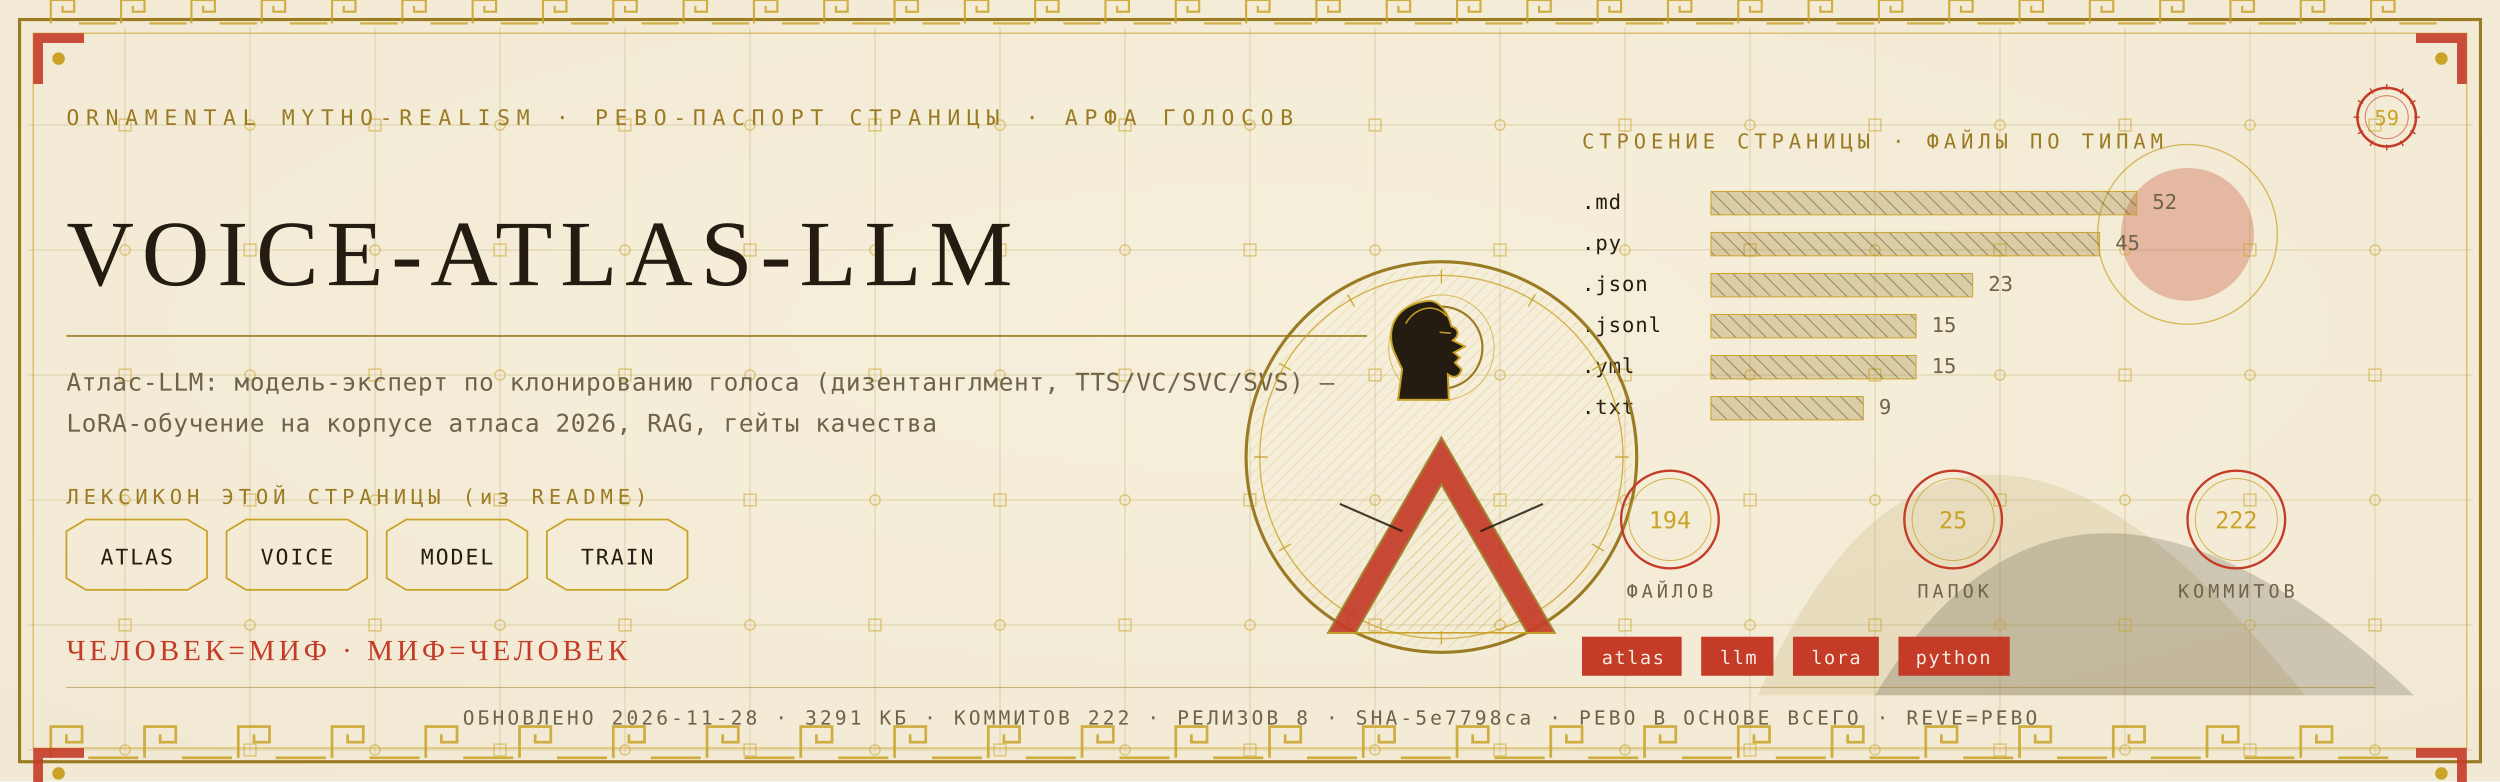
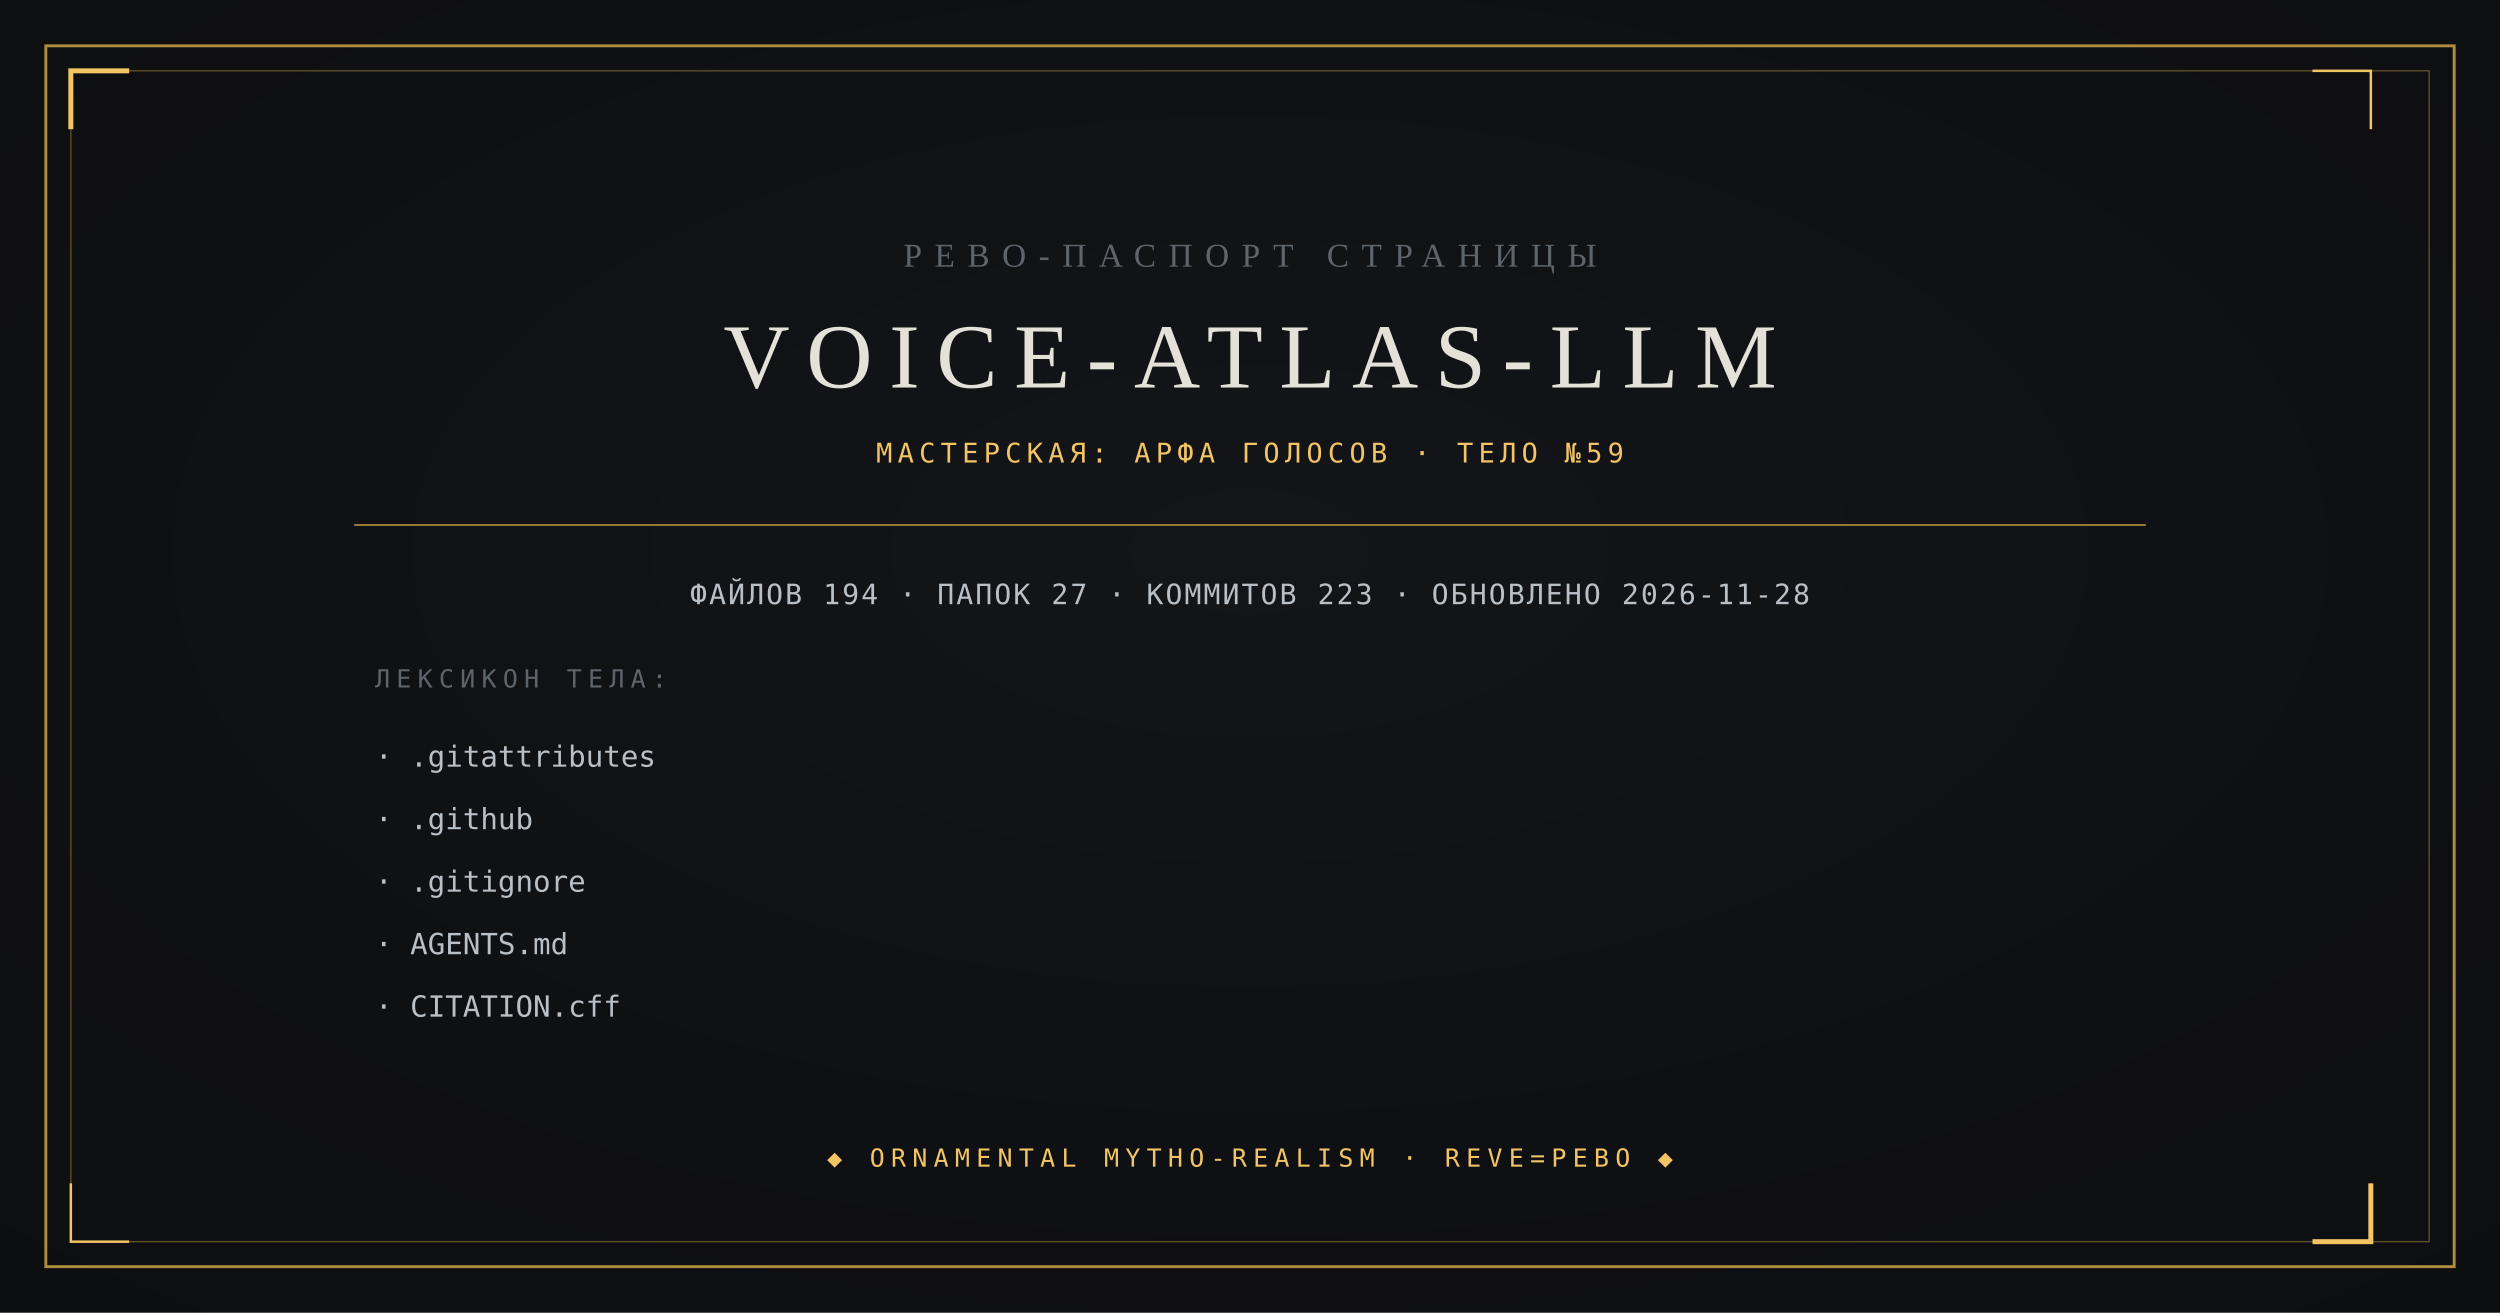
- <svg xmlns="http://www.w3.org/2000/svg" viewBox="0 0 1280 400" width="1280" height="400">
-   <defs>
-     <radialGradient id="rp59" cx="0.5" cy="0.42" r="1.1">
-       <stop offset="0" stop-color="#F6EFDC" />
-       <stop offset="1" stop-color="#EFE6CF" />
-     </radialGradient>
-     <pattern id="hatchm" width="4.2" height="4.2" patternUnits="userSpaceOnUse" patternTransform="rotate(45)">
-       <rect width="4.2" height="4.2" fill="none" />
-       <line x1="0" y1="0" x2="0" y2="4.2" stroke="#C9A227" stroke-width="0.5" />
-     </pattern>
-     <pattern id="hatchv" width="5.5" height="5.5" patternUnits="userSpaceOnUse" patternTransform="rotate(-45)">
-       <rect width="5.5" height="5.5" fill="none" />
-       <line x1="0" y1="0" x2="0" y2="5.5" stroke="#241C10" stroke-width="0.5" />
-     </pattern>
-   </defs>
-   <rect width="1280" height="400" fill="#EFE6CF" />
-   <rect width="1280" height="400" fill="url(#rp59)" opacity="0.94" />
-   <path d="M 900 356 Q 1000 130 1180 356 Z" fill="#9A7B23" opacity="0.14" />
-   <path d="M 960 356 Q 1060 190 1236 356 Z" fill="#241C10" opacity="0.18" />
-   <circle cx="1120" cy="120" r="34" fill="#C43B27" opacity="0.30" />
-   <circle cx="1120" cy="120" r="46" fill="none" stroke="#C9A227" stroke-width="0.7" opacity="0.7" />
-   <g stroke="#9A7B23" stroke-width="0.45" opacity="0.30">
-     <line x1="64" y1="14" x2="64" y2="386" />
-     <line x1="128" y1="14" x2="128" y2="386" />
-     <line x1="192" y1="14" x2="192" y2="386" />
-     <line x1="256" y1="14" x2="256" y2="386" />
-     <line x1="320" y1="14" x2="320" y2="386" />
-     <line x1="384" y1="14" x2="384" y2="386" />
-     <line x1="448" y1="14" x2="448" y2="386" />
-     <line x1="512" y1="14" x2="512" y2="386" />
-     <line x1="576" y1="14" x2="576" y2="386" />
-     <line x1="640" y1="14" x2="640" y2="386" />
-     <line x1="704" y1="14" x2="704" y2="386" />
-     <line x1="768" y1="14" x2="768" y2="386" />
-     <line x1="832" y1="14" x2="832" y2="386" />
-     <line x1="896" y1="14" x2="896" y2="386" />
-     <line x1="960" y1="14" x2="960" y2="386" />
-     <line x1="1024" y1="14" x2="1024" y2="386" />
-     <line x1="1088" y1="14" x2="1088" y2="386" />
-     <line x1="1152" y1="14" x2="1152" y2="386" />
-     <line x1="1216" y1="14" x2="1216" y2="386" />
-     <line x1="14" y1="64" x2="1266" y2="64" />
-     <line x1="14" y1="128" x2="1266" y2="128" />
-     <line x1="14" y1="192" x2="1266" y2="192" />
-     <line x1="14" y1="256" x2="1266" y2="256" />
-     <line x1="14" y1="320" x2="1266" y2="320" />
-     <line x1="14" y1="384" x2="1266" y2="384" />
-   </g>
-   <g fill="none" stroke="#C9A227" stroke-width="0.8" opacity="0.5">
-     <rect x="61" y="61" width="6" height="6" />
-     <circle cx="64" cy="128" r="2.6" />
-     <rect x="61" y="189" width="6" height="6" />
-     <circle cx="64" cy="256" r="2.6" />
-     <rect x="61" y="317" width="6" height="6" />
-     <circle cx="64" cy="384" r="2.6" />
-     <circle cx="128" cy="64" r="2.6" />
-     <rect x="125" y="125" width="6" height="6" />
-     <circle cx="128" cy="192" r="2.6" />
-     <rect x="125" y="253" width="6" height="6" />
-     <circle cx="128" cy="320" r="2.6" />
-     <rect x="125" y="381" width="6" height="6" />
-     <rect x="189" y="61" width="6" height="6" />
-     <circle cx="192" cy="128" r="2.6" />
-     <rect x="189" y="189" width="6" height="6" />
-     <circle cx="192" cy="256" r="2.6" />
-     <rect x="189" y="317" width="6" height="6" />
-     <circle cx="192" cy="384" r="2.6" />
-     <circle cx="256" cy="64" r="2.6" />
-     <rect x="253" y="125" width="6" height="6" />
-     <circle cx="256" cy="192" r="2.6" />
-     <rect x="253" y="253" width="6" height="6" />
-     <circle cx="256" cy="320" r="2.6" />
-     <rect x="253" y="381" width="6" height="6" />
-     <rect x="317" y="61" width="6" height="6" />
-     <circle cx="320" cy="128" r="2.6" />
-     <rect x="317" y="189" width="6" height="6" />
-     <circle cx="320" cy="256" r="2.6" />
-     <rect x="317" y="317" width="6" height="6" />
-     <circle cx="320" cy="384" r="2.6" />
-     <circle cx="384" cy="64" r="2.6" />
-     <rect x="381" y="125" width="6" height="6" />
-     <circle cx="384" cy="192" r="2.6" />
-     <rect x="381" y="253" width="6" height="6" />
-     <circle cx="384" cy="320" r="2.6" />
-     <rect x="381" y="381" width="6" height="6" />
-     <rect x="445" y="61" width="6" height="6" />
-     <circle cx="448" cy="128" r="2.6" />
-     <rect x="445" y="189" width="6" height="6" />
-     <circle cx="448" cy="256" r="2.6" />
-     <rect x="445" y="317" width="6" height="6" />
-     <circle cx="448" cy="384" r="2.6" />
-     <circle cx="512" cy="64" r="2.6" />
-     <rect x="509" y="125" width="6" height="6" />
-     <circle cx="512" cy="192" r="2.6" />
-     <rect x="509" y="253" width="6" height="6" />
-     <circle cx="512" cy="320" r="2.6" />
-     <rect x="509" y="381" width="6" height="6" />
-     <rect x="573" y="61" width="6" height="6" />
-     <circle cx="576" cy="128" r="2.6" />
-     <rect x="573" y="189" width="6" height="6" />
-     <circle cx="576" cy="256" r="2.6" />
-     <rect x="573" y="317" width="6" height="6" />
-     <circle cx="576" cy="384" r="2.6" />
-     <circle cx="640" cy="64" r="2.6" />
-     <rect x="637" y="125" width="6" height="6" />
-     <circle cx="640" cy="192" r="2.6" />
-     <rect x="637" y="253" width="6" height="6" />
-     <circle cx="640" cy="320" r="2.6" />
-     <rect x="637" y="381" width="6" height="6" />
-     <rect x="701" y="61" width="6" height="6" />
-     <circle cx="704" cy="128" r="2.6" />
-     <rect x="701" y="189" width="6" height="6" />
-     <circle cx="704" cy="256" r="2.6" />
-     <rect x="701" y="317" width="6" height="6" />
-     <circle cx="704" cy="384" r="2.6" />
-     <circle cx="768" cy="64" r="2.6" />
-     <rect x="765" y="125" width="6" height="6" />
-     <circle cx="768" cy="192" r="2.6" />
-     <rect x="765" y="253" width="6" height="6" />
-     <circle cx="768" cy="320" r="2.6" />
-     <rect x="765" y="381" width="6" height="6" />
-     <rect x="829" y="61" width="6" height="6" />
-     <circle cx="832" cy="128" r="2.6" />
-     <rect x="829" y="189" width="6" height="6" />
-     <circle cx="832" cy="256" r="2.6" />
-     <rect x="829" y="317" width="6" height="6" />
-     <circle cx="832" cy="384" r="2.6" />
-     <circle cx="896" cy="64" r="2.6" />
-     <rect x="893" y="125" width="6" height="6" />
-     <circle cx="896" cy="192" r="2.6" />
-     <rect x="893" y="253" width="6" height="6" />
-     <circle cx="896" cy="320" r="2.6" />
-     <rect x="893" y="381" width="6" height="6" />
-     <rect x="957" y="61" width="6" height="6" />
-     <circle cx="960" cy="128" r="2.6" />
-     <rect x="957" y="189" width="6" height="6" />
-     <circle cx="960" cy="256" r="2.6" />
-     <rect x="957" y="317" width="6" height="6" />
-     <circle cx="960" cy="384" r="2.6" />
-     <circle cx="1024" cy="64" r="2.6" />
-     <rect x="1021" y="125" width="6" height="6" />
-     <circle cx="1024" cy="192" r="2.6" />
-     <rect x="1021" y="253" width="6" height="6" />
-     <circle cx="1024" cy="320" r="2.6" />
-     <rect x="1021" y="381" width="6" height="6" />
-     <rect x="1085" y="61" width="6" height="6" />
-     <circle cx="1088" cy="128" r="2.6" />
-     <rect x="1085" y="189" width="6" height="6" />
-     <circle cx="1088" cy="256" r="2.6" />
-     <rect x="1085" y="317" width="6" height="6" />
-     <circle cx="1088" cy="384" r="2.6" />
-     <circle cx="1152" cy="64" r="2.6" />
-     <rect x="1149" y="125" width="6" height="6" />
-     <circle cx="1152" cy="192" r="2.6" />
-     <rect x="1149" y="253" width="6" height="6" />
-     <circle cx="1152" cy="320" r="2.6" />
-     <rect x="1149" y="381" width="6" height="6" />
-     <rect x="1213" y="61" width="6" height="6" />
-     <circle cx="1216" cy="128" r="2.6" />
-     <rect x="1213" y="189" width="6" height="6" />
-     <circle cx="1216" cy="256" r="2.6" />
-     <rect x="1213" y="317" width="6" height="6" />
-     <circle cx="1216" cy="384" r="2.6" />
-   </g>
-   <rect x="10" y="10" width="1260" height="380" fill="none" stroke="#9A7B23" stroke-width="1.6" />
-   <rect x="17" y="17" width="1246" height="366" fill="none" stroke="#C9A227" stroke-width="0.6" opacity="0.75" />
-   <g fill="none" stroke="#C9A227" stroke-width="1.4" opacity="0.85">
-     <path d="M 26 388 L 26 372 L 42 372 L 42 380.0 L 34.0 380.0 L 34.0 376.0" />
-     <line x1="45.2" y1="388" x2="70.8" y2="388" />
-     <path d="M 74 388 L 74 372 L 90 372 L 90 380.0 L 82.0 380.0 L 82.0 376.0" />
-     <line x1="93.2" y1="388" x2="118.8" y2="388" />
-     <path d="M 122 388 L 122 372 L 138 372 L 138 380.0 L 130.0 380.0 L 130.0 376.0" />
-     <line x1="141.2" y1="388" x2="166.8" y2="388" />
-     <path d="M 170 388 L 170 372 L 186 372 L 186 380.0 L 178.0 380.0 L 178.0 376.0" />
-     <line x1="189.2" y1="388" x2="214.8" y2="388" />
-     <path d="M 218 388 L 218 372 L 234 372 L 234 380.0 L 226.0 380.0 L 226.0 376.0" />
-     <line x1="237.2" y1="388" x2="262.8" y2="388" />
-     <path d="M 266 388 L 266 372 L 282 372 L 282 380.0 L 274.0 380.0 L 274.0 376.0" />
-     <line x1="285.2" y1="388" x2="310.8" y2="388" />
-     <path d="M 314 388 L 314 372 L 330 372 L 330 380.0 L 322.0 380.0 L 322.0 376.0" />
-     <line x1="333.2" y1="388" x2="358.8" y2="388" />
-     <path d="M 362 388 L 362 372 L 378 372 L 378 380.0 L 370.0 380.0 L 370.0 376.0" />
-     <line x1="381.2" y1="388" x2="406.8" y2="388" />
-     <path d="M 410 388 L 410 372 L 426 372 L 426 380.0 L 418.0 380.0 L 418.0 376.0" />
-     <line x1="429.2" y1="388" x2="454.8" y2="388" />
-     <path d="M 458 388 L 458 372 L 474 372 L 474 380.0 L 466.0 380.0 L 466.0 376.0" />
-     <line x1="477.2" y1="388" x2="502.8" y2="388" />
-     <path d="M 506 388 L 506 372 L 522 372 L 522 380.0 L 514.0 380.0 L 514.0 376.0" />
-     <line x1="525.2" y1="388" x2="550.8" y2="388" />
-     <path d="M 554 388 L 554 372 L 570 372 L 570 380.0 L 562.0 380.0 L 562.0 376.0" />
-     <line x1="573.2" y1="388" x2="598.8" y2="388" />
-     <path d="M 602 388 L 602 372 L 618 372 L 618 380.0 L 610.0 380.0 L 610.0 376.0" />
-     <line x1="621.2" y1="388" x2="646.8" y2="388" />
-     <path d="M 650 388 L 650 372 L 666 372 L 666 380.0 L 658.0 380.0 L 658.0 376.0" />
-     <line x1="669.2" y1="388" x2="694.8" y2="388" />
-     <path d="M 698 388 L 698 372 L 714 372 L 714 380.0 L 706.0 380.0 L 706.0 376.0" />
-     <line x1="717.2" y1="388" x2="742.8" y2="388" />
-     <path d="M 746 388 L 746 372 L 762 372 L 762 380.0 L 754.0 380.0 L 754.0 376.0" />
-     <line x1="765.2" y1="388" x2="790.8" y2="388" />
-     <path d="M 794 388 L 794 372 L 810 372 L 810 380.0 L 802.0 380.0 L 802.0 376.0" />
-     <line x1="813.2" y1="388" x2="838.8" y2="388" />
-     <path d="M 842 388 L 842 372 L 858 372 L 858 380.0 L 850.0 380.0 L 850.0 376.0" />
-     <line x1="861.2" y1="388" x2="886.8" y2="388" />
-     <path d="M 890 388 L 890 372 L 906 372 L 906 380.0 L 898.0 380.0 L 898.0 376.0" />
-     <line x1="909.2" y1="388" x2="934.8" y2="388" />
-     <path d="M 938 388 L 938 372 L 954 372 L 954 380.0 L 946.0 380.0 L 946.0 376.0" />
-     <line x1="957.2" y1="388" x2="982.8" y2="388" />
-     <path d="M 986 388 L 986 372 L 1002 372 L 1002 380.0 L 994.0 380.0 L 994.0 376.0" />
-     <line x1="1005.2" y1="388" x2="1030.8" y2="388" />
-     <path d="M 1034 388 L 1034 372 L 1050 372 L 1050 380.0 L 1042.0 380.0 L 1042.0 376.0" />
-     <line x1="1053.2" y1="388" x2="1078.8" y2="388" />
-     <path d="M 1082 388 L 1082 372 L 1098 372 L 1098 380.0 L 1090.0 380.0 L 1090.0 376.0" />
-     <line x1="1101.2" y1="388" x2="1126.8" y2="388" />
-     <path d="M 1130 388 L 1130 372 L 1146 372 L 1146 380.0 L 1138.0 380.0 L 1138.0 376.0" />
-     <line x1="1149.2" y1="388" x2="1174.8" y2="388" />
-     <path d="M 1178 388 L 1178 372 L 1194 372 L 1194 380.0 L 1186.0 380.0 L 1186.0 376.0" />
-     <line x1="1197.2" y1="388" x2="1222.8" y2="388" />
-   </g>
-   <g fill="none" stroke="#C9A227" stroke-width="1.1" opacity="0.85">
-     <path d="M 26 12 L 26 0 L 38 0 L 38 6.0 L 32.0 6.0 L 32.0 3.0" />
-     <line x1="40.4" y1="12" x2="59.6" y2="12" />
-     <path d="M 62 12 L 62 0 L 74 0 L 74 6.0 L 68.0 6.0 L 68.0 3.0" />
-     <line x1="76.4" y1="12" x2="95.6" y2="12" />
-     <path d="M 98 12 L 98 0 L 110 0 L 110 6.0 L 104.0 6.0 L 104.0 3.0" />
-     <line x1="112.4" y1="12" x2="131.6" y2="12" />
-     <path d="M 134 12 L 134 0 L 146 0 L 146 6.0 L 140.0 6.0 L 140.0 3.0" />
-     <line x1="148.4" y1="12" x2="167.6" y2="12" />
-     <path d="M 170 12 L 170 0 L 182 0 L 182 6.0 L 176.0 6.0 L 176.0 3.0" />
-     <line x1="184.4" y1="12" x2="203.6" y2="12" />
-     <path d="M 206 12 L 206 0 L 218 0 L 218 6.0 L 212.0 6.0 L 212.0 3.0" />
-     <line x1="220.4" y1="12" x2="239.6" y2="12" />
-     <path d="M 242 12 L 242 0 L 254 0 L 254 6.0 L 248.0 6.0 L 248.0 3.0" />
-     <line x1="256.4" y1="12" x2="275.6" y2="12" />
-     <path d="M 278 12 L 278 0 L 290 0 L 290 6.0 L 284.0 6.0 L 284.0 3.0" />
-     <line x1="292.4" y1="12" x2="311.6" y2="12" />
-     <path d="M 314 12 L 314 0 L 326 0 L 326 6.0 L 320.0 6.0 L 320.0 3.0" />
-     <line x1="328.4" y1="12" x2="347.6" y2="12" />
-     <path d="M 350 12 L 350 0 L 362 0 L 362 6.0 L 356.0 6.0 L 356.0 3.0" />
-     <line x1="364.4" y1="12" x2="383.6" y2="12" />
-     <path d="M 386 12 L 386 0 L 398 0 L 398 6.0 L 392.0 6.0 L 392.0 3.0" />
-     <line x1="400.4" y1="12" x2="419.6" y2="12" />
-     <path d="M 422 12 L 422 0 L 434 0 L 434 6.0 L 428.0 6.0 L 428.0 3.0" />
-     <line x1="436.4" y1="12" x2="455.6" y2="12" />
-     <path d="M 458 12 L 458 0 L 470 0 L 470 6.0 L 464.0 6.0 L 464.0 3.0" />
-     <line x1="472.4" y1="12" x2="491.6" y2="12" />
-     <path d="M 494 12 L 494 0 L 506 0 L 506 6.0 L 500.0 6.0 L 500.0 3.0" />
-     <line x1="508.4" y1="12" x2="527.6" y2="12" />
-     <path d="M 530 12 L 530 0 L 542 0 L 542 6.0 L 536.0 6.0 L 536.0 3.0" />
-     <line x1="544.4" y1="12" x2="563.6" y2="12" />
-     <path d="M 566 12 L 566 0 L 578 0 L 578 6.0 L 572.0 6.0 L 572.0 3.0" />
-     <line x1="580.4" y1="12" x2="599.6" y2="12" />
-     <path d="M 602 12 L 602 0 L 614 0 L 614 6.0 L 608.0 6.0 L 608.0 3.0" />
-     <line x1="616.4" y1="12" x2="635.6" y2="12" />
-     <path d="M 638 12 L 638 0 L 650 0 L 650 6.0 L 644.0 6.0 L 644.0 3.0" />
-     <line x1="652.4" y1="12" x2="671.6" y2="12" />
-     <path d="M 674 12 L 674 0 L 686 0 L 686 6.0 L 680.0 6.0 L 680.0 3.0" />
-     <line x1="688.4" y1="12" x2="707.6" y2="12" />
-     <path d="M 710 12 L 710 0 L 722 0 L 722 6.0 L 716.0 6.0 L 716.0 3.0" />
-     <line x1="724.4" y1="12" x2="743.6" y2="12" />
-     <path d="M 746 12 L 746 0 L 758 0 L 758 6.0 L 752.0 6.0 L 752.0 3.0" />
-     <line x1="760.4" y1="12" x2="779.6" y2="12" />
-     <path d="M 782 12 L 782 0 L 794 0 L 794 6.0 L 788.0 6.0 L 788.0 3.0" />
-     <line x1="796.4" y1="12" x2="815.6" y2="12" />
-     <path d="M 818 12 L 818 0 L 830 0 L 830 6.0 L 824.0 6.0 L 824.0 3.0" />
-     <line x1="832.4" y1="12" x2="851.6" y2="12" />
-     <path d="M 854 12 L 854 0 L 866 0 L 866 6.0 L 860.0 6.0 L 860.0 3.0" />
-     <line x1="868.4" y1="12" x2="887.6" y2="12" />
-     <path d="M 890 12 L 890 0 L 902 0 L 902 6.0 L 896.0 6.0 L 896.0 3.0" />
-     <line x1="904.4" y1="12" x2="923.6" y2="12" />
-     <path d="M 926 12 L 926 0 L 938 0 L 938 6.0 L 932.0 6.0 L 932.0 3.0" />
-     <line x1="940.4" y1="12" x2="959.6" y2="12" />
-     <path d="M 962 12 L 962 0 L 974 0 L 974 6.0 L 968.0 6.0 L 968.0 3.0" />
-     <line x1="976.4" y1="12" x2="995.6" y2="12" />
-     <path d="M 998 12 L 998 0 L 1010 0 L 1010 6.0 L 1004.0 6.0 L 1004.0 3.0" />
-     <line x1="1012.4" y1="12" x2="1031.6" y2="12" />
-     <path d="M 1034 12 L 1034 0 L 1046 0 L 1046 6.0 L 1040.0 6.0 L 1040.0 3.0" />
-     <line x1="1048.4" y1="12" x2="1067.6" y2="12" />
-     <path d="M 1070 12 L 1070 0 L 1082 0 L 1082 6.0 L 1076.0 6.0 L 1076.0 3.0" />
-     <line x1="1084.4" y1="12" x2="1103.6" y2="12" />
-     <path d="M 1106 12 L 1106 0 L 1118 0 L 1118 6.0 L 1112.0 6.0 L 1112.0 3.0" />
-     <line x1="1120.4" y1="12" x2="1139.6" y2="12" />
-     <path d="M 1142 12 L 1142 0 L 1154 0 L 1154 6.0 L 1148.0 6.0 L 1148.0 3.0" />
-     <line x1="1156.4" y1="12" x2="1175.6" y2="12" />
-     <path d="M 1178 12 L 1178 0 L 1190 0 L 1190 6.0 L 1184.0 6.0 L 1184.0 3.0" />
-     <line x1="1192.4" y1="12" x2="1211.6" y2="12" />
-     <path d="M 1214 12 L 1214 0 L 1226 0 L 1226 6.0 L 1220.0 6.0 L 1220.0 3.0" />
-     <line x1="1228.4" y1="12" x2="1247.6" y2="12" />
-   </g>
-   <g transform="translate(17,17) scale(1,1)">
-     <path d="M 0 0 L 26 0 L 26 5 L 5 5 L 5 26 L 0 26 Z" fill="#C43B27" opacity="0.9" />
-     <circle cx="13" cy="13" r="3.2" fill="#C9A227" />
-   </g>
-   <g transform="translate(1263,17) scale(-1,1)">
-     <path d="M 0 0 L 26 0 L 26 5 L 5 5 L 5 26 L 0 26 Z" fill="#C43B27" opacity="0.9" />
-     <circle cx="13" cy="13" r="3.2" fill="#C9A227" />
-   </g>
-   <g transform="translate(17,383) scale(1,1)">
-     <path d="M 0 0 L 26 0 L 26 5 L 5 5 L 5 26 L 0 26 Z" fill="#C43B27" opacity="0.9" />
-     <circle cx="13" cy="13" r="3.2" fill="#C9A227" />
-   </g>
-   <g transform="translate(1263,383) scale(-1,1)">
-     <path d="M 0 0 L 26 0 L 26 5 L 5 5 L 5 26 L 0 26 Z" fill="#C43B27" opacity="0.9" />
-     <circle cx="13" cy="13" r="3.2" fill="#C9A227" />
-   </g>
-   <text x="34" y="64" font-family="'Cascadia Mono', ui-monospace, Consolas, monospace" font-size="11" fill="#9A7B23" letter-spacing="3.4">ORNAMENTAL MYTHO-REALISM · РЕВО-ПАСПОРТ СТРАНИЦЫ · АРФА ГОЛОСОВ</text>
-   <g transform="translate(1222,60)">
-     <circle r="15" fill="none" stroke="#C43B27" stroke-width="1.3" />
-     <circle r="11" fill="none" stroke="#C43B27" stroke-width="0.55" opacity="0.6" />
-     <text y="4" text-anchor="middle" font-family="'Cascadia Mono', ui-monospace, Consolas, monospace" font-size="10.5" fill="#C9A227">59</text>
-     <g stroke="#C43B27" stroke-width="0.7">
-       <line x1="0" y1="-17" x2="0" y2="-14" transform="rotate(0)" />
-       <line x1="0" y1="-17" x2="0" y2="-14" transform="rotate(30)" />
-       <line x1="0" y1="-17" x2="0" y2="-14" transform="rotate(60)" />
-       <line x1="0" y1="-17" x2="0" y2="-14" transform="rotate(90)" />
-       <line x1="0" y1="-17" x2="0" y2="-14" transform="rotate(120)" />
-       <line x1="0" y1="-17" x2="0" y2="-14" transform="rotate(150)" />
-       <line x1="0" y1="-17" x2="0" y2="-14" transform="rotate(180)" />
-       <line x1="0" y1="-17" x2="0" y2="-14" transform="rotate(210)" />
-       <line x1="0" y1="-17" x2="0" y2="-14" transform="rotate(240)" />
-       <line x1="0" y1="-17" x2="0" y2="-14" transform="rotate(270)" />
-       <line x1="0" y1="-17" x2="0" y2="-14" transform="rotate(300)" />
-       <line x1="0" y1="-17" x2="0" y2="-14" transform="rotate(330)" />
-     </g>
-   </g>
-   <text x="34" y="146" font-family="Georgia, 'Times New Roman', serif" font-size="47.9" fill="#241C10" letter-spacing="4">VOICE-ATLAS-LLM</text>
-   <line x1="34" y1="172" x2="700" y2="172" stroke="#9A7B23" stroke-width="1" opacity="0.85" />
-   <text x="34" y="200" font-family="'Cascadia Mono', ui-monospace, Consolas, monospace" font-size="12.5" fill="#6E6249" letter-spacing="0.3">Атлас-LLM: модель-эксперт по клонированию голоса (дизентанглмент, TTS/VC/SVC/SVS) —</text>
-   <text x="34" y="221" font-family="'Cascadia Mono', ui-monospace, Consolas, monospace" font-size="12.5" fill="#6E6249" letter-spacing="0.3">LoRA-обучение на корпусе атласа 2026, RAG, гейты качества</text>
-   <text x="34" y="258" font-family="'Cascadia Mono', ui-monospace, Consolas, monospace" font-size="10.5" fill="#9A7B23" letter-spacing="2.5">ЛЕКСИКОН ЭТОЙ СТРАНИЦЫ (из README)</text>
-   <path d="M 34 272 L 44 266 L 96 266 L 106 272 L 106 296 L 96 302 L 44 302 L 34 296 Z" fill="none" stroke="#C9A227" stroke-width="0.9" />
-   <text x="70" y="289" text-anchor="middle" font-family="'Cascadia Mono', ui-monospace, Consolas, monospace" font-size="11" fill="#241C10" letter-spacing="1">ATLAS</text>
-   <path d="M 116 272 L 126 266 L 178 266 L 188 272 L 188 296 L 178 302 L 126 302 L 116 296 Z" fill="none" stroke="#C9A227" stroke-width="0.9" />
-   <text x="152" y="289" text-anchor="middle" font-family="'Cascadia Mono', ui-monospace, Consolas, monospace" font-size="11" fill="#241C10" letter-spacing="1">VOICE</text>
-   <path d="M 198 272 L 208 266 L 260 266 L 270 272 L 270 296 L 260 302 L 208 302 L 198 296 Z" fill="none" stroke="#C9A227" stroke-width="0.9" />
-   <text x="234" y="289" text-anchor="middle" font-family="'Cascadia Mono', ui-monospace, Consolas, monospace" font-size="11" fill="#241C10" letter-spacing="1">MODEL</text>
-   <path d="M 280 272 L 290 266 L 342 266 L 352 272 L 352 296 L 342 302 L 290 302 L 280 296 Z" fill="none" stroke="#C9A227" stroke-width="0.9" />
-   <text x="316" y="289" text-anchor="middle" font-family="'Cascadia Mono', ui-monospace, Consolas, monospace" font-size="11" fill="#241C10" letter-spacing="1">TRAIN</text>
-   <text x="810" y="76" font-family="'Cascadia Mono', ui-monospace, Consolas, monospace" font-size="10.5" fill="#9A7B23" letter-spacing="2.5">СТРОЕНИЕ СТРАНИЦЫ · ФАЙЛЫ ПО ТИПАМ</text>
-   <text x="810" y="107" font-family="'Cascadia Mono', ui-monospace, Consolas, monospace" font-size="10.5" fill="#241C10" letter-spacing="0.5">.md</text>
-   <rect x="876" y="98" width="218" height="12" fill="url(#hatchv)" opacity="0.9" />
-   <rect x="876" y="98" width="218" height="12" fill="#9A7B23" opacity="0.28" />
-   <rect x="876" y="98" width="218" height="12" fill="none" stroke="#C9A227" stroke-width="0.5" />
-   <text x="1102" y="107" font-family="'Cascadia Mono', ui-monospace, Consolas, monospace" font-size="10.5" fill="#6E6249">52</text>
-   <text x="810" y="128" font-family="'Cascadia Mono', ui-monospace, Consolas, monospace" font-size="10.5" fill="#241C10" letter-spacing="0.5">.py</text>
-   <rect x="876" y="119" width="199" height="12" fill="url(#hatchv)" opacity="0.9" />
-   <rect x="876" y="119" width="199" height="12" fill="#9A7B23" opacity="0.28" />
-   <rect x="876" y="119" width="199" height="12" fill="none" stroke="#C9A227" stroke-width="0.5" />
-   <text x="1083" y="128" font-family="'Cascadia Mono', ui-monospace, Consolas, monospace" font-size="10.5" fill="#6E6249">45</text>
-   <text x="810" y="149" font-family="'Cascadia Mono', ui-monospace, Consolas, monospace" font-size="10.5" fill="#241C10" letter-spacing="0.5">.json</text>
-   <rect x="876" y="140" width="134" height="12" fill="url(#hatchv)" opacity="0.9" />
-   <rect x="876" y="140" width="134" height="12" fill="#9A7B23" opacity="0.28" />
-   <rect x="876" y="140" width="134" height="12" fill="none" stroke="#C9A227" stroke-width="0.5" />
-   <text x="1018" y="149" font-family="'Cascadia Mono', ui-monospace, Consolas, monospace" font-size="10.5" fill="#6E6249">23</text>
-   <text x="810" y="170" font-family="'Cascadia Mono', ui-monospace, Consolas, monospace" font-size="10.5" fill="#241C10" letter-spacing="0.5">.jsonl</text>
-   <rect x="876" y="161" width="105" height="12" fill="url(#hatchv)" opacity="0.9" />
-   <rect x="876" y="161" width="105" height="12" fill="#9A7B23" opacity="0.28" />
-   <rect x="876" y="161" width="105" height="12" fill="none" stroke="#C9A227" stroke-width="0.5" />
-   <text x="989" y="170" font-family="'Cascadia Mono', ui-monospace, Consolas, monospace" font-size="10.5" fill="#6E6249">15</text>
-   <text x="810" y="191" font-family="'Cascadia Mono', ui-monospace, Consolas, monospace" font-size="10.5" fill="#241C10" letter-spacing="0.5">.yml</text>
-   <rect x="876" y="182" width="105" height="12" fill="url(#hatchv)" opacity="0.9" />
-   <rect x="876" y="182" width="105" height="12" fill="#9A7B23" opacity="0.28" />
-   <rect x="876" y="182" width="105" height="12" fill="none" stroke="#C9A227" stroke-width="0.5" />
-   <text x="989" y="191" font-family="'Cascadia Mono', ui-monospace, Consolas, monospace" font-size="10.5" fill="#6E6249">15</text>
-   <text x="810" y="212" font-family="'Cascadia Mono', ui-monospace, Consolas, monospace" font-size="10.5" fill="#241C10" letter-spacing="0.5">.txt</text>
-   <rect x="876" y="203" width="78" height="12" fill="url(#hatchv)" opacity="0.9" />
-   <rect x="876" y="203" width="78" height="12" fill="#9A7B23" opacity="0.28" />
-   <rect x="876" y="203" width="78" height="12" fill="none" stroke="#C9A227" stroke-width="0.5" />
-   <text x="962" y="212" font-family="'Cascadia Mono', ui-monospace, Consolas, monospace" font-size="10.5" fill="#6E6249">9</text>
-   <g transform="translate(738,234)">
-     <circle r="100" fill="none" stroke="#9A7B23" stroke-width="1.6" />
-     <circle r="93" fill="none" stroke="#C9A227" stroke-width="0.7" opacity="0.8" />
-     <circle r="98" fill="url(#hatchm)" opacity="0.4" />
-     <g stroke="#C9A227" stroke-width="0.7" opacity="0.9">
-       <line x1="0" y1="-96" x2="0" y2="-89" transform="rotate(0)" />
-       <line x1="0" y1="-96" x2="0" y2="-89" transform="rotate(30)" />
-       <line x1="0" y1="-96" x2="0" y2="-89" transform="rotate(60)" />
-       <line x1="0" y1="-96" x2="0" y2="-89" transform="rotate(90)" />
-       <line x1="0" y1="-96" x2="0" y2="-89" transform="rotate(120)" />
-       <line x1="0" y1="-96" x2="0" y2="-89" transform="rotate(150)" />
-       <line x1="0" y1="-96" x2="0" y2="-89" transform="rotate(180)" />
-       <line x1="0" y1="-96" x2="0" y2="-89" transform="rotate(210)" />
-       <line x1="0" y1="-96" x2="0" y2="-89" transform="rotate(240)" />
-       <line x1="0" y1="-96" x2="0" y2="-89" transform="rotate(270)" />
-       <line x1="0" y1="-96" x2="0" y2="-89" transform="rotate(300)" />
-       <line x1="0" y1="-96" x2="0" y2="-89" transform="rotate(330)" />
-     </g>
-     <circle cy="-56" r="21" fill="none" stroke="#9A7B23" stroke-width="1.1" />
-     <circle cy="-56" r="27" fill="none" stroke="#C9A227" stroke-width="0.5" opacity="0.7" />
-     <path d="M -6.0 -80.0 C -23.5 -78.7 -28.7 -65.7 -24.3 -54.0 L -20.1 -44.9 L -22.2 -29.3 L 3.8 -29.3 L 3.3 -42.3 C 6.9 -39.7 9.5 -41.5 10.3 -44.9 L 6.9 -48.3 L 9.5 -50.9 L 6.4 -53.5 L 12.1 -56.6 L 5.9 -59.7 C 9.5 -62.3 9.0 -65.7 5.1 -67.0 C 3.8 -72.7 -0.1 -79.5 -6.0 -80.0 Z" fill="#241C10" stroke="#C9A227" stroke-width="1.0" />
-     <g fill="none" stroke="#C9A227" stroke-width="0.8" opacity="0.95">
-       <path d="M -18.3 -68.3 C -13.1 -77.4 -2.7 -78.7 2.5 -72.2" />
-       <path d="M -0.9 -63.9 L 4.8 -63.4" />
-     </g>
-     <path d="M -58.0 90.0 L 0 -10.0 L 58.0 90.0 L 44.0 90.0 L 0 14.0 L -44.0 90.0 Z" fill="#C43B27" opacity="0.92" stroke="#9A7B23" stroke-width="1.0" />
-     <path d="M -34.0 88.0 L 0 20.0 L 34.0 88.0" fill="url(#hatchm)" opacity="0.5" stroke="none" />
-     <path d="M -58.0 90.0 L 58.0 90.0" fill="none" stroke="#C9A227" stroke-width="0.8" />
-     <path d="M -52.0 24.0 L -20.0 38.0" fill="none" stroke="#241C10" stroke-width="1.1" opacity="0.85" />
-     <path d="M 52.0 24.0 L 20.0 38.0" fill="none" stroke="#241C10" stroke-width="1.1" opacity="0.85" />
-   </g>
-   <g transform="translate(855,266)">
-     <circle r="25" fill="none" stroke="#C43B27" stroke-width="1.2" />
-     <circle r="21" fill="none" stroke="#C9A227" stroke-width="0.5" opacity="0.8" />
-     <text y="4.5" text-anchor="middle" font-family="'Cascadia Mono', ui-monospace, Consolas, monospace" font-size="12" fill="#C9A227">194</text>
-     <text y="40" text-anchor="middle" font-family="'Cascadia Mono', ui-monospace, Consolas, monospace" font-size="9.5" fill="#6E6249" letter-spacing="2">ФАЙЛОВ</text>
-   </g>
-   <g transform="translate(1000,266)">
-     <circle r="25" fill="none" stroke="#C43B27" stroke-width="1.2" />
-     <circle r="21" fill="none" stroke="#C9A227" stroke-width="0.5" opacity="0.8" />
-     <text y="4.5" text-anchor="middle" font-family="'Cascadia Mono', ui-monospace, Consolas, monospace" font-size="12" fill="#C9A227">25</text>
-     <text y="40" text-anchor="middle" font-family="'Cascadia Mono', ui-monospace, Consolas, monospace" font-size="9.5" fill="#6E6249" letter-spacing="2">ПАПОК</text>
-   </g>
-   <g transform="translate(1145,266)">
-     <circle r="25" fill="none" stroke="#C43B27" stroke-width="1.2" />
-     <circle r="21" fill="none" stroke="#C9A227" stroke-width="0.5" opacity="0.8" />
-     <text y="4.5" text-anchor="middle" font-family="'Cascadia Mono', ui-monospace, Consolas, monospace" font-size="12" fill="#C9A227">222</text>
-     <text y="40" text-anchor="middle" font-family="'Cascadia Mono', ui-monospace, Consolas, monospace" font-size="9.5" fill="#6E6249" letter-spacing="2">КОММИТОВ</text>
-   </g>
-   <rect x="810" y="326" rx="0" width="51" height="20" fill="#C43B27" />
-   <text x="836" y="340" text-anchor="middle" font-family="'Cascadia Mono', ui-monospace, Consolas, monospace" font-size="9.5" fill="#F5EFE2" letter-spacing="0.8">atlas</text>
-   <rect x="871" y="326" rx="0" width="37" height="20" fill="#C43B27" />
-   <text x="890" y="340" text-anchor="middle" font-family="'Cascadia Mono', ui-monospace, Consolas, monospace" font-size="9.5" fill="#F5EFE2" letter-spacing="0.8">llm</text>
-   <rect x="918" y="326" rx="0" width="44" height="20" fill="#C43B27" />
-   <text x="940" y="340" text-anchor="middle" font-family="'Cascadia Mono', ui-monospace, Consolas, monospace" font-size="9.5" fill="#F5EFE2" letter-spacing="0.8">lora</text>
-   <rect x="972" y="326" rx="0" width="57" height="20" fill="#C43B27" />
-   <text x="1000" y="340" text-anchor="middle" font-family="'Cascadia Mono', ui-monospace, Consolas, monospace" font-size="9.5" fill="#F5EFE2" letter-spacing="0.8">python</text>
-   <text x="34" y="338" font-family="Georgia, 'Times New Roman', serif" font-size="15" fill="#C43B27" letter-spacing="2">ЧЕЛОВЕК=МИФ · МИФ=ЧЕЛОВЕК</text>
-   <line x1="34" y1="352" x2="1216" y2="352" stroke="#9A7B23" stroke-width="0.6" opacity="0.5" />
-   <text x="640" y="371" text-anchor="middle" font-family="'Cascadia Mono', ui-monospace, Consolas, monospace" font-size="10" fill="#6E6249" letter-spacing="1.6">ОБНОВЛЕНО 2026-11-28 · 3291 КБ · КОММИТОВ 222 · РЕЛИЗОВ 8 · SHA-5e7798ca · РЕВО В ОСНОВЕ ВСЕГО · REVE=РЕВО</text>
+ <svg xmlns="http://www.w3.org/2000/svg" viewBox="0 0 1200 630" width="1200" height="630">
+   <rect width="1200" height="630" fill="#0B0C0E" />
+   <radialGradient id="v" cx="0.5" cy="0.42" r="0.95">
+     <stop offset="0" stop-color="#14161A" />
+     <stop offset="1" stop-color="#0B0C0E" />
+   </radialGradient>
+   <rect width="1200" height="630" fill="url(#v)" opacity="0.9" />
+   <rect x="22" y="22" width="1156" height="586" fill="none" stroke="#B08D3E" stroke-width="1.4" />
+   <rect x="34" y="34" width="1132" height="562" fill="none" stroke="#B08D3E" stroke-width="0.6" opacity="0.55" />
+   <path d="M 34 62 L 34 34 L 62 34" fill="none" stroke="#F2C464" stroke-width="2.4" />
+   <path d="M 1138 568 L 1138 596 L 1110 596" fill="none" stroke="#F2C464" stroke-width="2.4" />
+   <path d="M 1138 62 L 1138 34 L 1110 34" fill="none" stroke="#F2C464" stroke-width="1.2" />
+   <path d="M 62 596 L 34 596 L 34 568" fill="none" stroke="#F2C464" stroke-width="1.2" />
+   <text x="600" y="128" text-anchor="middle" font-family="Georgia, 'Times New Roman', serif" font-size="16" fill="#5E646C" letter-spacing="6">РЕВО-ПАСПОРТ СТРАНИЦЫ</text>
+   <text x="600" y="186" text-anchor="middle" font-family="Georgia, 'Times New Roman', serif" font-size="44" fill="#E4E2D8" letter-spacing="8">VOICE-ATLAS-LLM</text>
+   <text x="600" y="222" text-anchor="middle" font-family="ui-monospace, Consolas, monospace" font-size="13" fill="#F2C464" letter-spacing="2.5">МАСТЕРСКАЯ: АРФА ГОЛОСОВ · ТЕЛО №59</text>
+   <line x1="170" y1="252" x2="1030" y2="252" stroke="#B08D3E" stroke-width="0.8" />
+   <text x="600" y="290" text-anchor="middle" font-family="ui-monospace, Consolas, monospace" font-size="13.5" fill="#B9BFC7" letter-spacing="1">ФАЙЛОВ 194 · ПАПОК 27 · КОММИТОВ 223 · ОБНОВЛЕНО 2026-11-28</text>
+   <text x="180" y="330" font-family="ui-monospace, Consolas, monospace" font-size="12" fill="#5E646C" letter-spacing="3">ЛЕКСИКОН ТЕЛА:</text>
+   <text x="180" y="368" font-family="ui-monospace, Consolas, monospace" font-size="14" fill="#B9BFC7">· .gitattributes</text>
+   <text x="180" y="398" font-family="ui-monospace, Consolas, monospace" font-size="14" fill="#B9BFC7">· .github</text>
+   <text x="180" y="428" font-family="ui-monospace, Consolas, monospace" font-size="14" fill="#B9BFC7">· .gitignore</text>
+   <text x="180" y="458" font-family="ui-monospace, Consolas, monospace" font-size="14" fill="#B9BFC7">· AGENTS.md</text>
+   <text x="180" y="488" font-family="ui-monospace, Consolas, monospace" font-size="14" fill="#B9BFC7">· CITATION.cff</text>
+   <text x="600" y="560" text-anchor="middle" font-family="ui-monospace, Consolas, monospace" font-size="12" fill="#F2C464" letter-spacing="3">◆ ORNAMENTAL MYTHO-REALISM · REVE=РЕВО ◆</text>
</svg>
